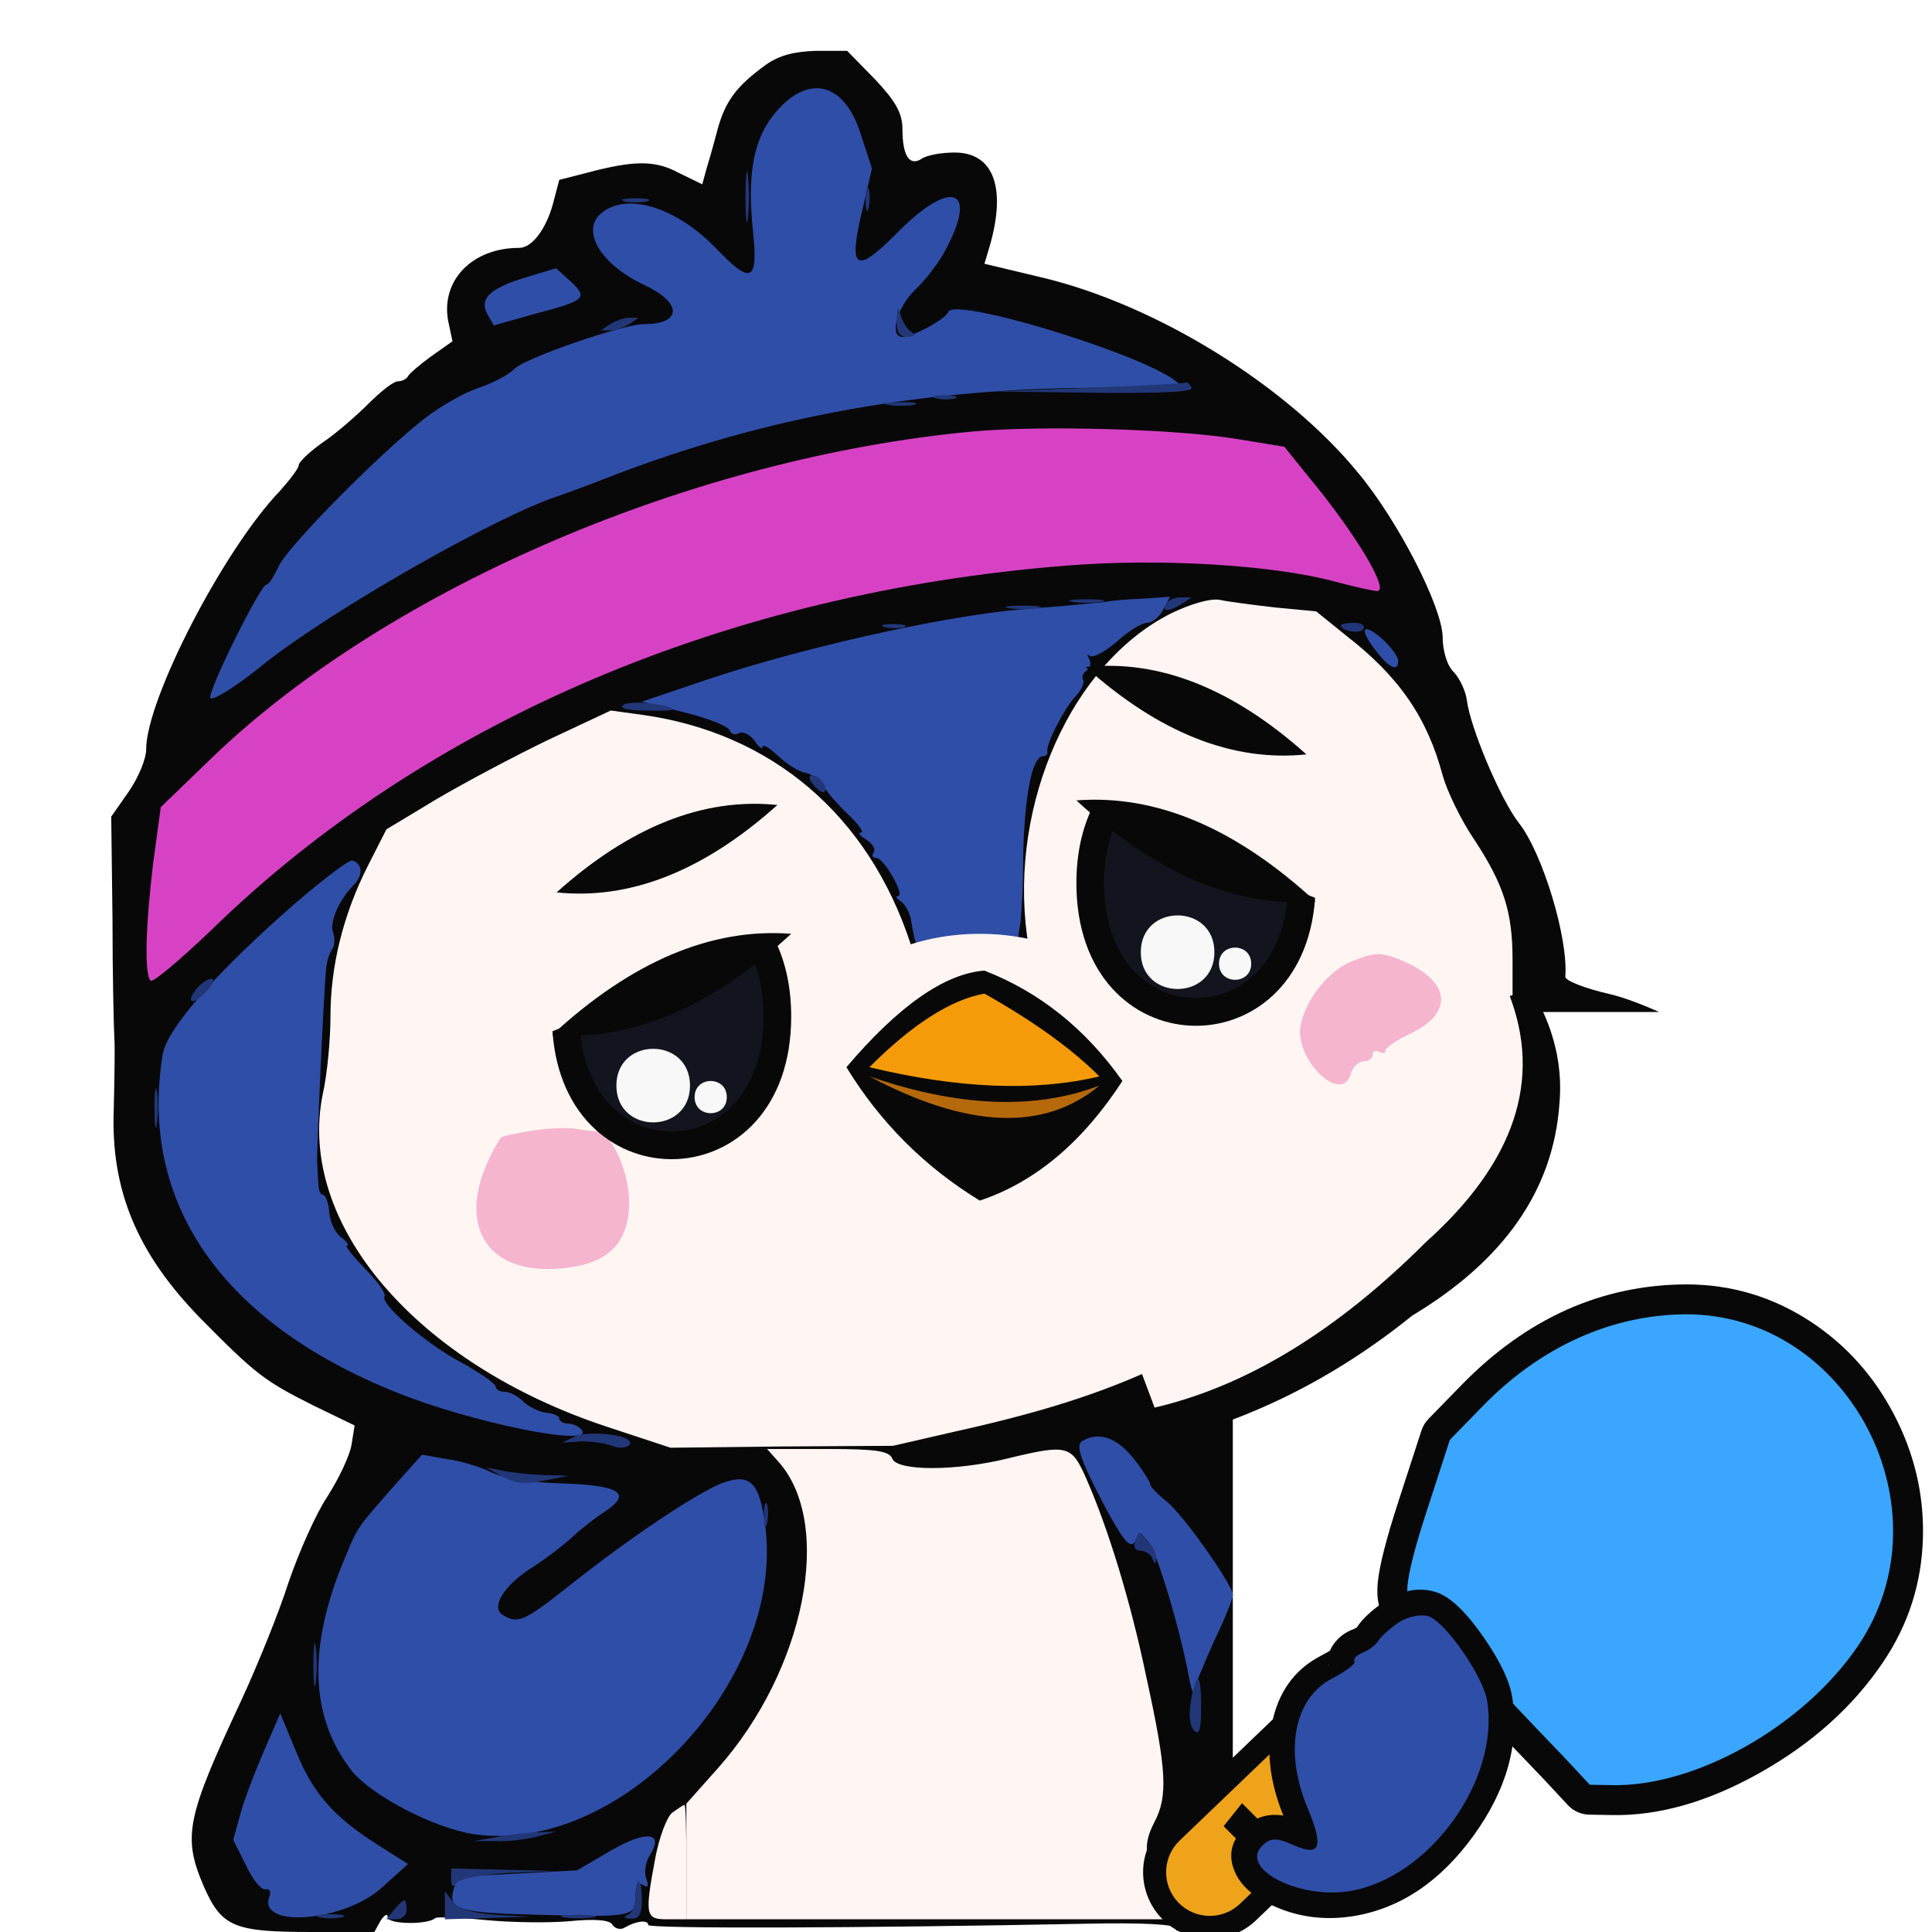
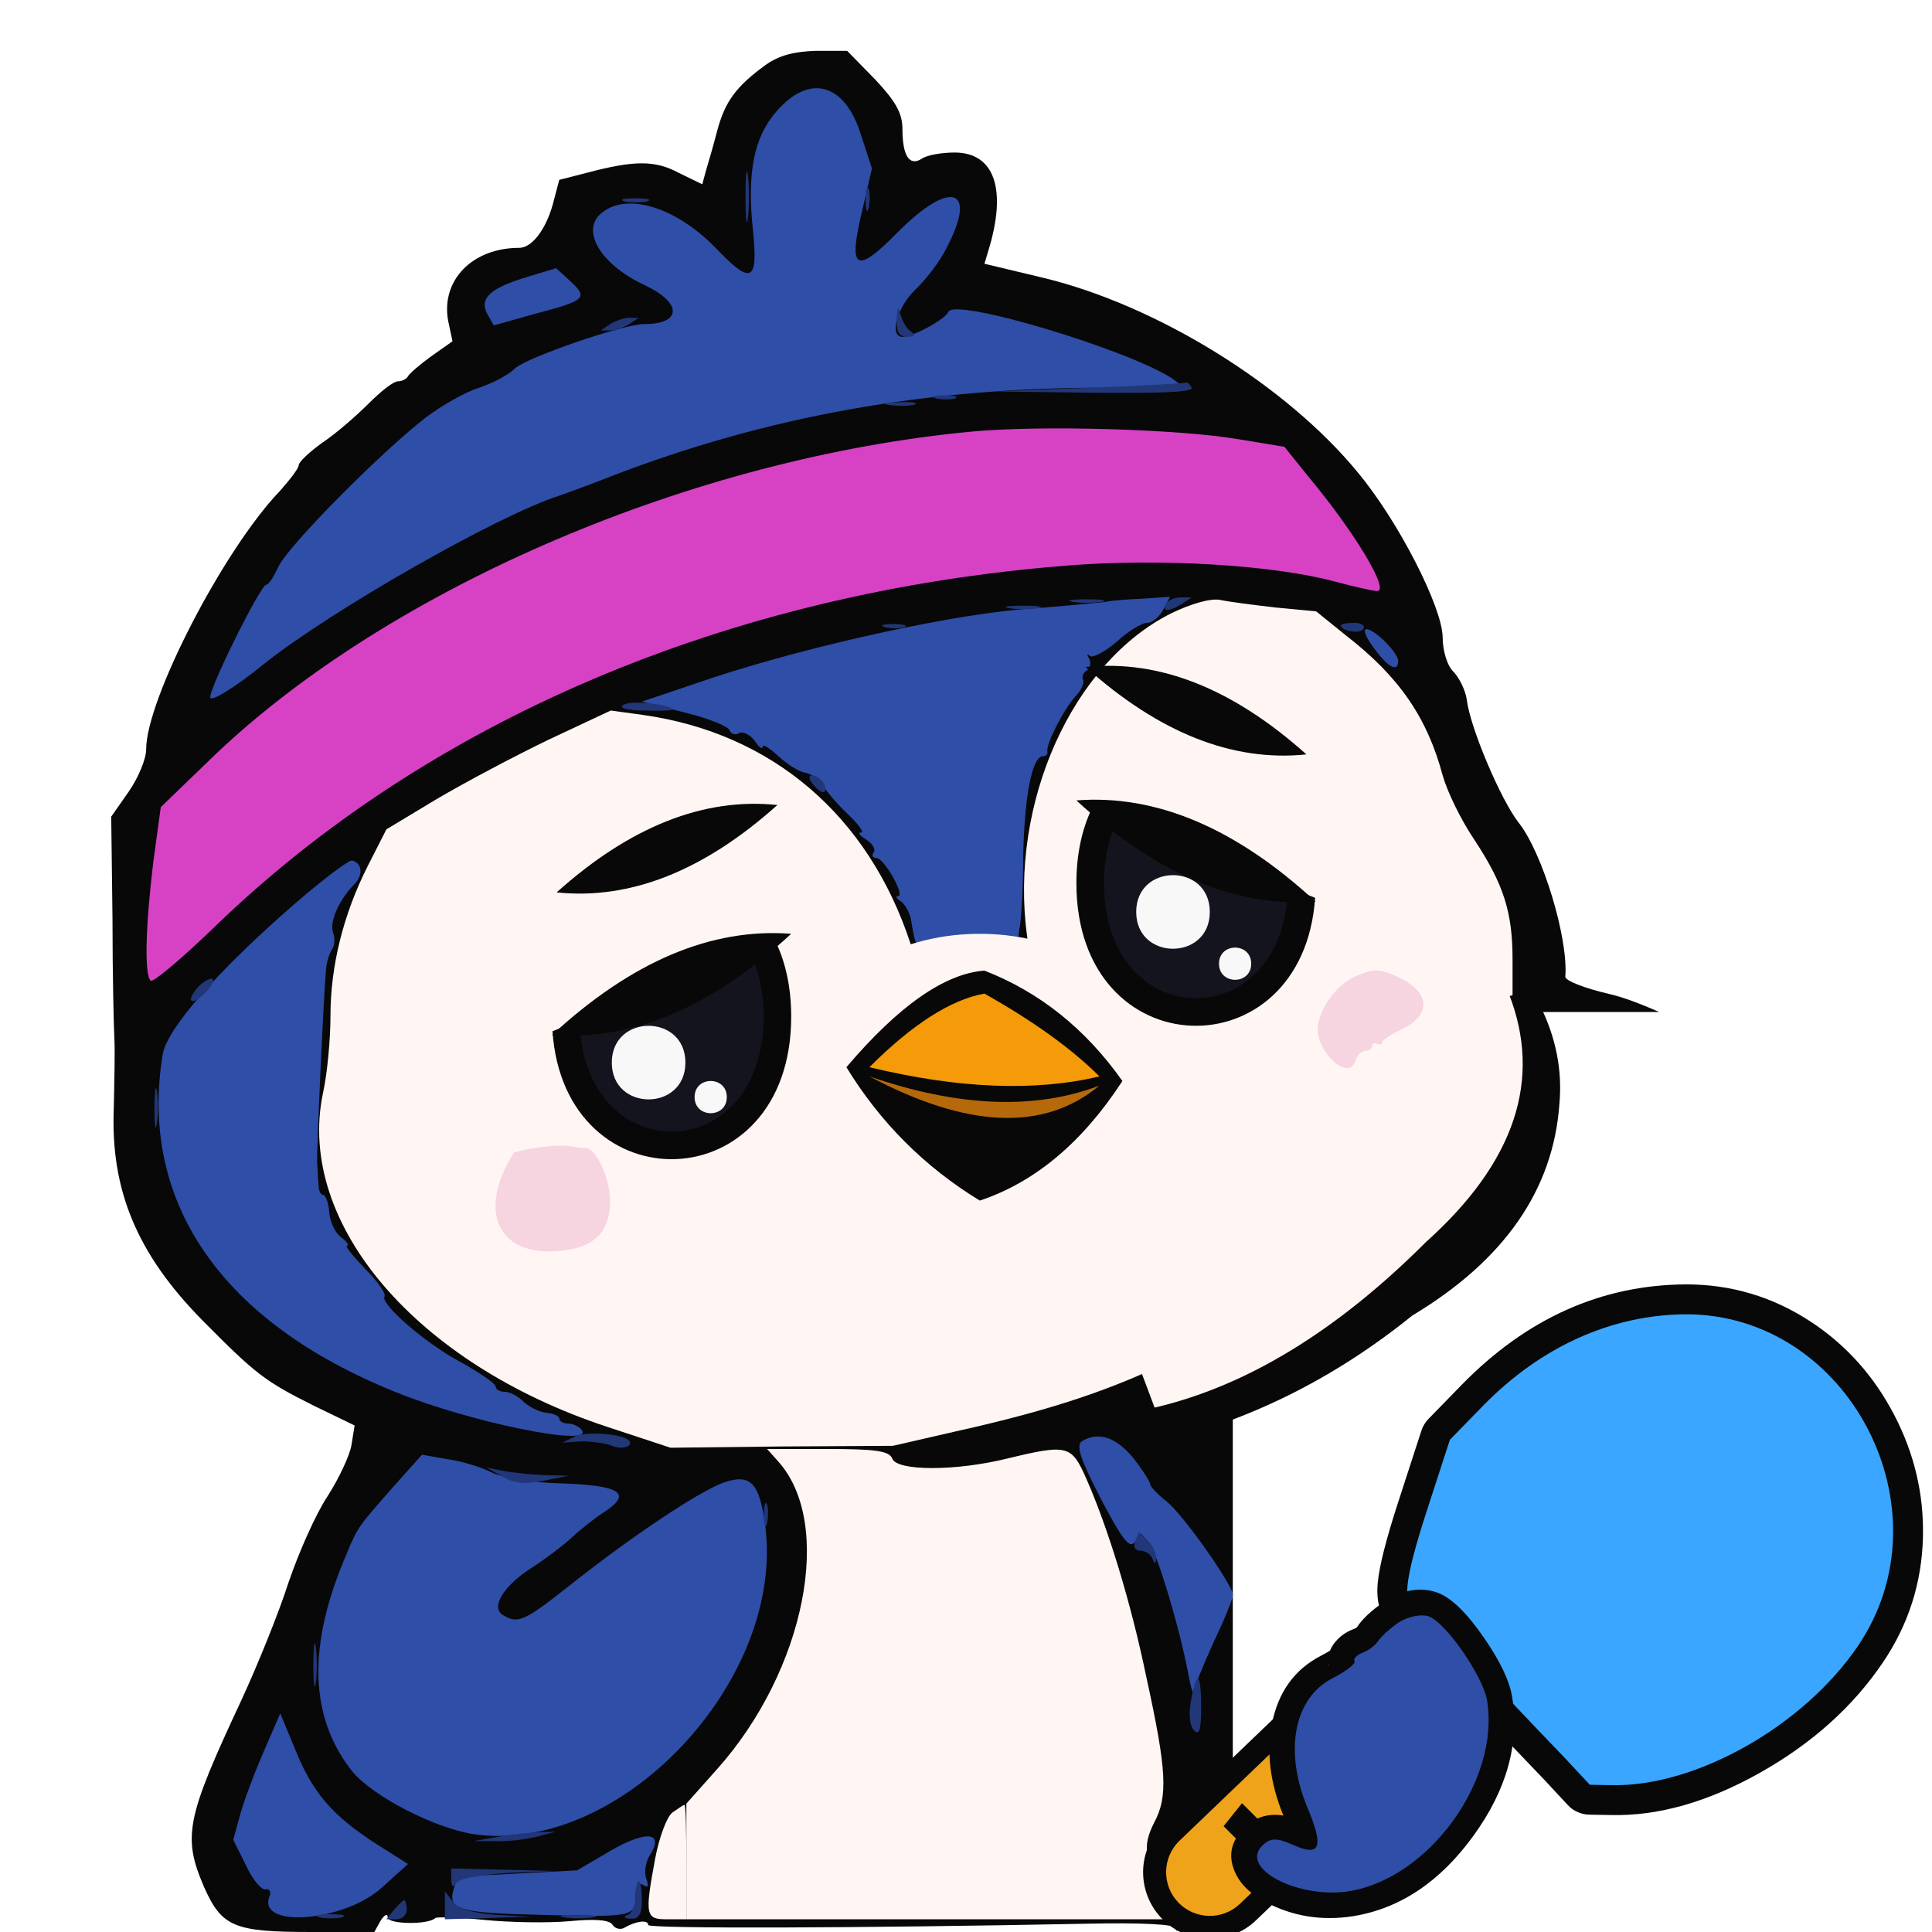
<svg xmlns="http://www.w3.org/2000/svg" viewBox="0 0 420 420" aria-hidden="true" class="sthings" data-character="pip">
  <g data-pip-part="body">
    <path fill="#080808" fill-rule="evenodd" d="M166.48 14.092C169.382 12.02 172.697 11.191 177.395 11.053H184.164L190.243 17.27C194.664 21.967 196.184 24.592 196.184 28.046C196.184 33.849 197.704 36.197 200.329 34.539C201.434 33.711 204.75 33.158 207.513 33.158C216.217 33.158 218.98 41.171 214.836 54.572L214.007 57.336L226.717 60.375C251.447 66.316 279.632 83.724 295.243 102.789C304.086 113.428 313.48 131.941 313.618 138.434C313.618 141.474 314.586 144.789 316.105 146.171C317.349 147.553 318.592 150.178 318.868 152.112C319.559 158.053 326.191 173.803 330.197 178.914C335.309 185.408 340.974 203.921 340.283 212.349C340.283 213.178 344.428 214.836 349.816 216.079C352.695 216.728 356.599 218.186 360.677 220H268V416.327C267.397 416.533 266.736 416.841 266.092 417.237C264.158 418.204 261.809 418.618 260.704 418.204C259.599 417.789 257.941 418.204 257.112 419.033C256.283 419.862 255.592 420 255.592 419.171C255.592 418.342 248.27 417.928 235.974 418.204C187.066 419.171 140.921 419.309 140.921 418.48C140.921 417.237 138.158 417.651 135.809 419.033C134.98 419.586 133.737 419.309 133.184 418.48C132.632 417.375 129.454 417.099 123.789 417.651C119.23 418.066 110.803 417.928 105.276 417.375C99.75 416.822 94.914 416.684 94.638 416.961C93.118 418.48 84.276 418.342 84.276 416.822C84.276 415.855 83.586 416.27 82.757 417.513L81.375 420H67.697C50.842 420 48.217 418.895 44.349 410.191C39.651 399.276 40.48 395.27 52.362 369.849C55.954 362.112 60.651 350.507 62.724 344.013C64.934 337.52 68.664 329.092 71.151 325.362C73.638 321.493 75.987 316.52 76.401 314.171L77.092 309.888L68.25 305.605C57.474 300.217 55.539 298.697 43.796 286.816C29.842 272.586 24.039 258.77 24.73 241.086C24.868 235.007 25.007 228.099 24.868 225.888C24.73 223.539 24.454 211.796 24.454 199.638L24.178 177.533L28.046 172.007C30.118 168.967 31.776 164.961 31.776 162.888C31.776 152.112 48.493 119.645 60.789 106.796C63 104.309 64.934 101.822 64.934 101.132C64.934 100.441 67.283 98.23 70.184 96.158C73.086 94.224 77.507 90.355 80.132 87.73C82.757 85.105 85.52 82.895 86.487 82.895C87.454 82.895 88.421 82.342 88.697 81.789C88.974 81.237 91.184 79.303 93.671 77.507L98.368 74.191L97.401 69.632C95.882 60.928 102.651 53.882 112.875 53.882C115.638 53.882 118.678 49.875 120.197 44.349L121.579 39.099L127.52 37.579C137.882 34.816 142.441 34.816 147.553 37.579L152.664 40.066L153.493 37.026C154.046 35.23 155.151 31.362 155.98 28.184C157.638 22.105 159.987 18.789 166.48 14.092Z" />
    <path fill="#080808" fill-rule="evenodd" d="M318 198Q341 218 339 240Q337 268 307 286Q281 307 250 314L247 301Q285 291 301 270Q322 247 318 223V198Z" />
    <path fill="#2f4ea8" fill-rule="evenodd" d="M168.829 24.178C163.855 29.842 162.336 37.579 163.717 50.428C164.822 61.342 163.303 62.033 155.428 53.743C146.862 45.039 136.5 41.862 130.974 46.145C126 49.875 130.421 57.474 140.23 62.033C148.382 65.901 148.243 70.461 139.954 70.461C135.533 70.461 114.257 77.783 111.908 80.132C110.526 81.513 107.072 83.309 104.171 84.276C101.132 85.243 96.02 88.145 92.566 90.77C83.171 97.954 62.447 118.816 60.513 123.237C59.546 125.309 58.441 127.105 57.888 127.105C56.645 127.105 45.178 150.178 45.73 151.697C46.007 152.526 51.257 149.349 57.336 144.375C71.842 132.77 108.454 111.908 121.579 107.763C123.513 107.072 128.487 105.276 132.632 103.618C166.618 90.493 201.296 84.276 240.118 84.276H257.526L254.901 82.342C245.645 76.125 207.237 64.52 206.132 67.836C205.579 69.355 198.533 73.224 196.184 73.224C193.283 73.224 194.941 66.868 198.947 63C201.296 60.789 204.474 56.645 205.855 53.743C212.625 40.757 206.546 38.961 195.079 50.566C185.961 59.822 184.303 58.717 187.48 45.592L189.553 36.612L187.204 29.428C183.75 18.099 176.013 15.888 168.829 24.178Z" />
    <path fill="#2f4ea8" fill-rule="evenodd" d="M114.947 60.099C106.105 62.724 103.895 65.072 106.243 68.803L107.349 70.737L116.191 68.25C127.243 65.349 127.934 64.796 124.066 61.204L120.888 58.303L114.947 60.099Z" />
    <path fill="#2f4ea8" fill-rule="evenodd" d="M240.395 130.836C239.289 130.974 230.862 131.803 221.743 132.493C204.474 134.013 172.421 141.197 151.007 148.658L139.539 152.526L148.796 154.875C153.908 156.118 158.329 157.914 158.605 158.743C158.882 159.572 159.849 159.849 160.539 159.434C161.368 158.882 162.888 159.572 163.993 160.954C164.961 162.474 165.789 163.026 165.789 162.336C165.789 161.645 167.309 162.612 169.243 164.408C171.178 166.204 173.803 167.862 175.184 168C176.428 168.276 178.224 169.52 178.914 170.763C179.743 172.145 182.092 174.908 184.441 177.118C186.651 179.191 187.895 180.987 187.204 180.987C186.375 180.987 186.928 181.678 188.309 182.507C189.553 183.336 190.382 184.441 189.967 185.27C189.414 185.961 189.691 186.513 190.52 186.513C192.178 186.513 196.875 194.803 195.217 194.803C194.526 194.803 194.941 195.355 195.77 195.908C196.737 196.461 197.842 198.533 198.118 200.329C198.395 202.263 198.809 204.059 198.947 204.474C199.224 204.888 199.224 205.579 199.086 206.132C199.086 206.822 199.638 207.237 200.467 207.237C201.296 207.237 201.711 208.066 201.296 209.171C200.053 212.211 203.921 212.901 209.171 210.691C211.934 209.586 215.664 208.618 217.599 208.618C219.947 208.618 221.053 207.789 221.191 206.132C221.191 204.888 221.467 202.539 221.743 201.158C222.02 199.638 222.434 192.868 222.434 185.961C222.711 173.112 224.368 164.408 226.717 164.408C227.408 164.408 227.822 163.993 227.684 163.303C227.408 161.783 231.138 154.322 233.763 151.421C235.145 150.039 235.836 148.243 235.421 147.691C235.145 147.138 235.421 146.309 236.25 145.757C237.079 145.204 237.217 144.099 236.803 143.27C236.25 142.303 236.25 142.026 236.941 142.579C237.493 143.132 240.118 141.75 242.743 139.539C245.23 137.191 248.27 135.395 249.375 135.395C250.48 135.395 252 134.151 252.829 132.632L254.349 129.73L248.408 130.145C245.092 130.283 241.5 130.559 240.395 130.836Z" />
    <path fill="#2f4ea8" fill-rule="evenodd" d="M298.697 140.921C301.737 145.066 303.947 146.309 303.947 143.684C303.947 141.888 298.836 136.776 297.039 136.776C296.211 136.776 296.901 138.572 298.697 140.921Z" />
    <path fill="#2f4ea8" fill-rule="evenodd" d="M64.243 196.322C47.388 210.967 36.336 223.539 35.368 229.204C30.118 261.395 48.217 287.507 86.211 302.704C102.237 309.197 128.763 314.586 126.553 310.993C126 310.164 124.618 309.474 123.513 309.474C122.408 309.474 121.579 308.921 121.579 308.368C121.579 307.816 120.336 307.263 118.816 307.125C117.296 306.987 115.086 305.882 113.842 304.776C112.737 303.533 110.803 302.566 109.697 302.566C108.592 302.566 107.763 302.013 107.763 301.461C107.763 300.77 104.447 298.559 100.579 296.349C92.842 292.342 82.618 283.5 83.586 281.842C84 281.289 82.066 278.526 79.303 275.763C76.678 273 74.882 270.789 75.434 270.789C75.987 270.789 75.434 269.961 74.191 268.993C72.947 268.164 71.704 265.678 71.566 263.467C71.428 261.395 70.737 259.737 70.184 259.737C69.632 259.737 69.217 258.632 69.217 257.25C69.079 256.007 69.079 253.934 68.941 252.829C68.803 250.895 70.322 216.77 70.875 210.691C71.013 209.171 71.566 207.237 72.257 206.27C72.809 205.441 72.809 203.783 72.395 202.678C71.566 200.467 73.776 195.493 76.954 192.316C79.026 190.243 78.75 187.618 76.539 187.066C75.849 186.928 70.322 191.072 64.243 196.322Z" />
    <path fill="#2f4ea8" fill-rule="evenodd" d="M235.145 313.342C233.901 314.309 234.868 317.211 239.289 325.776C243.849 334.48 245.507 336.691 246.612 335.309L247.993 333.375L249.651 335.171C251.309 336.829 256.421 353.684 258.355 364.046C258.908 367.086 259.461 368.743 259.599 367.776C259.599 366.671 261.671 361.836 263.882 356.862C266.23 352.026 268.026 347.467 268.026 346.776C268.026 344.566 257.112 329.092 253.52 326.329C251.586 324.809 250.066 323.151 250.066 322.737C250.066 322.184 248.408 319.559 246.336 316.934C242.605 312.375 238.737 311.132 235.145 313.342Z" />
    <path fill="#2f4ea8" fill-rule="evenodd" d="M85.796 322.875C77.921 331.855 77.783 331.855 75.296 337.934C66.73 357.829 67.283 373.303 76.539 385.046C80.961 390.434 94.224 397.342 102.928 398.724C134.842 403.421 170.763 365.289 166.342 331.579C165.099 322.322 163.164 320.25 157.224 322.322C151.974 324.257 137.329 333.928 123.789 344.704C113.98 352.441 112.599 353.132 109.283 351.059C106.658 349.401 109.421 344.704 115.776 340.697C118.539 338.901 122.408 336 124.342 334.204C126.276 332.408 129.592 329.783 131.803 328.401C137.467 324.533 134.566 322.875 121.717 322.461C115.5 322.322 109.145 321.217 106.934 320.112C104.724 319.007 100.441 317.625 97.263 317.211L91.737 316.243L85.796 322.875Z" />
    <path fill="#2f4ea8" fill-rule="evenodd" d="M57.336 380.763C55.401 385.184 53.053 391.401 52.224 394.441L50.704 399.967L53.467 405.493C54.849 408.533 56.783 410.882 57.75 410.743C58.579 410.467 58.993 411.296 58.579 412.263C55.816 419.309 74.882 417.789 83.033 410.329L88.697 405.217L81.928 400.934C72.395 394.855 67.974 389.743 64.243 380.487L60.928 372.474L57.336 380.763Z" />
    <path fill="#2f4ea8" fill-rule="evenodd" d="M132.77 402.316 125.447 406.599 112.461 407.289 99.474 407.98 98.645 410.605C97.263 415.164 99.612 415.855 117.572 416.27C137.467 416.822 138.158 416.684 138.158 412.125C138.158 409.914 138.711 409.086 139.816 409.776C140.921 410.467 141.059 410.053 140.507 408.395C139.954 407.151 140.368 404.803 141.197 403.421C144.513 398.309 140.645 397.757 132.77 402.316Z" />
    <path fill="#213777" fill-rule="evenodd" d="M162.059 42.829C162.059 47.803 162.336 49.737 162.612 47.25C162.888 44.901 162.888 40.757 162.612 38.27C162.336 35.921 162.059 37.855 162.059 42.829Z" />
    <path fill="#213777" fill-rule="evenodd" d="M188.171 43.52C188.171 45.73 188.447 46.559 188.862 45.178C189.138 43.934 189.138 42 188.862 41.033C188.447 40.204 188.171 41.171 188.171 43.52Z" />
    <path fill="#213777" fill-rule="evenodd" d="M135.809 43.796C137.053 44.072 139.263 44.072 140.645 43.796C141.888 43.382 140.783 43.105 138.158 43.105C135.533 43.105 134.428 43.382 135.809 43.796Z" />
    <path fill="#213777" fill-rule="evenodd" d="M194.941 69.355C194.803 72.257 195.493 73.224 197.289 73.224C198.809 73.224 199.086 72.809 198.118 72.118C197.151 71.566 196.184 69.908 195.77 68.388C195.217 66.316 195.079 66.454 194.941 69.355Z" />
    <path fill="#213777" fill-rule="evenodd" d="M132.632 70.461 130.559 71.842H132.632C133.737 71.842 135.671 71.151 136.776 70.461L138.849 69.079H136.776C135.671 69.079 133.737 69.77 132.632 70.461Z" />
    <path fill="#213777" fill-rule="evenodd" d="M236.941 84.276 216.217 85.105 238.046 85.382C252.276 85.52 259.599 85.243 259.046 84.276C258.632 83.447 258.079 83.033 257.941 83.171C257.803 83.309 248.408 83.862 236.941 84.276Z" />
    <path fill="#213777" fill-rule="evenodd" d="M203.507 86.625C204.75 86.901 206.684 86.901 207.651 86.625C208.48 86.211 207.513 85.934 205.164 85.934C202.954 85.934 202.125 86.211 203.507 86.625Z" />
    <path fill="#213777" fill-rule="evenodd" d="M193.145 88.007C194.803 88.283 197.289 88.283 198.671 88.007C199.914 87.592 198.533 87.316 195.493 87.454C192.454 87.454 191.349 87.73 193.145 88.007Z" />
    <path fill="#213777" fill-rule="evenodd" d="M233.211 130.836C234.868 131.112 237.632 131.112 239.428 130.836C241.086 130.559 239.704 130.283 236.25 130.283C232.796 130.283 231.414 130.559 233.211 130.836Z" />
    <path fill="#213777" fill-rule="evenodd" d="M253.52 131.25C252.414 133.046 254.211 133.046 256.974 131.25L259.046 129.868H256.697C255.454 129.868 253.934 130.421 253.52 131.25Z" />
    <path fill="#213777" fill-rule="evenodd" d="M219.395 132.217C221.053 132.493 223.816 132.493 225.612 132.217C227.27 131.941 225.888 131.664 222.434 131.664C218.98 131.664 217.599 131.941 219.395 132.217Z" />
    <path fill="#213777" fill-rule="evenodd" d="M192.454 136.362C193.697 136.638 195.632 136.638 196.599 136.362C197.428 135.947 196.461 135.671 194.112 135.671C191.901 135.671 191.072 135.947 192.454 136.362Z" />
    <path fill="#213777" fill-rule="evenodd" d="M291.513 135.947C291.513 137.191 295.658 137.882 296.349 136.776C296.901 135.947 295.934 135.395 294.414 135.395C292.757 135.395 291.513 135.671 291.513 135.947Z" />
    <path fill="#213777" fill-rule="evenodd" d="M135.533 153.217C134.428 153.908 136.362 154.461 140.23 154.461C143.822 154.599 146.586 154.461 146.309 154.184C144.789 152.941 137.053 152.25 135.533 153.217Z" />
    <path fill="#213777" fill-rule="evenodd" d="M176.842 170.625C177.809 171.868 178.914 172.421 179.191 172.145C180.158 171.178 178.224 168.553 176.566 168.553C175.737 168.553 175.737 169.382 176.842 170.625Z" />
    <path fill="#213777" fill-rule="evenodd" d="M42.829 214.836C40.066 218.151 42 218.704 44.901 215.526C46.283 214.007 46.697 212.763 46.007 212.763C45.178 212.763 43.796 213.73 42.829 214.836Z" />
    <path fill="#213777" fill-rule="evenodd" d="M33.572 241.086C33.572 244.816 33.849 246.336 34.125 244.125C34.401 242.053 34.401 239.013 34.125 237.217C33.849 235.559 33.572 237.217 33.572 241.086Z" />
    <path fill="#213777" fill-rule="evenodd" d="M125.033 312.237 122.27 313.618 126.414 313.342C128.763 313.342 131.664 313.757 133.046 314.309C135.257 315.276 138.02 314.309 136.638 313.066C135.118 311.684 127.52 311.132 125.033 312.237Z" />
    <path fill="#213777" fill-rule="evenodd" d="M109.145 320.941C111.632 322.461 114.118 322.737 118.125 321.908L123.651 320.803L118.125 320.664C115.086 320.526 111.079 320.112 109.145 319.697L105.691 319.007L109.145 320.941Z" />
    <path fill="#213777" fill-rule="evenodd" d="M166.066 329.507C166.066 331.717 166.342 332.546 166.757 331.164C167.033 329.921 167.033 327.987 166.757 327.02C166.342 326.191 166.066 327.158 166.066 329.507Z" />
    <path fill="#213777" fill-rule="evenodd" d="M246.75 335.033C246.336 336.276 246.75 337.105 247.855 337.105C248.961 337.105 250.204 337.934 250.48 338.763C251.033 340.145 251.309 340.145 251.309 338.763C251.447 337.796 250.618 336 249.513 335.033L247.579 333.099L246.75 335.033Z" />
    <path fill="#213777" fill-rule="evenodd" d="M68.112 361.974C68.112 366.118 68.388 367.914 68.664 365.704C68.941 363.632 68.941 360.316 68.664 358.105C68.388 356.033 68.112 357.829 68.112 361.974Z" />
    <path fill="#213777" fill-rule="evenodd" d="M258.908 369.711C258.355 372.75 258.632 375.237 259.599 376.204C260.704 377.309 261.118 376.066 261.118 371.23C261.118 363.493 260.151 362.803 258.908 369.711Z" />
    <path fill="#213777" fill-rule="evenodd" d="M281.98 379.934C281.98 381.868 282.533 384.355 283.224 385.461L284.605 387.533L284.467 385.461C284.329 384.355 283.776 381.868 283.224 379.934L282.118 376.48L281.98 379.934Z" />
    <path fill="#213777" fill-rule="evenodd" d="M108.454 399.276 102.928 400.243H107.763C110.388 400.382 114.533 399.829 116.743 399.276L120.888 398.171L117.434 398.309C115.5 398.309 111.493 398.724 108.454 399.276Z" />
    <path fill="#213777" fill-rule="evenodd" d="M98.092 408.533C98.092 410.191 98.507 410.467 99.197 409.362C99.75 408.395 104.586 407.566 110.526 407.151L120.888 406.737L109.559 406.461L98.092 406.184V408.533Z" />
    <path fill="#213777" fill-rule="evenodd" d="M138.158 412.263C138.158 414.059 137.329 415.993 136.5 416.27C135.395 416.684 135.671 417.099 137.191 417.099C138.849 417.237 139.539 416.132 139.539 413.092C139.539 410.743 139.263 408.947 138.849 408.947C138.434 408.947 138.158 410.467 138.158 412.263Z" />
    <path fill="#213777" fill-rule="evenodd" d="M291.237 409.914C292.895 410.191 295.382 410.191 296.763 409.914C298.007 409.5 296.625 409.224 293.586 409.362C290.546 409.362 289.441 409.638 291.237 409.914Z" />
    <path fill="#213777" fill-rule="evenodd" d="M96.711 414.197V417.237L106.105 416.961L115.362 416.684L107.763 416.27C102.789 415.855 99.612 415.026 98.507 413.507L96.711 411.158V414.197Z" />
    <path fill="#213777" fill-rule="evenodd" d="M85.658 415.164 84 417.237H86.211C87.454 417.237 88.421 416.27 88.421 415.164C88.421 414.059 88.145 413.092 87.868 413.092C87.592 413.092 86.625 414.059 85.658 415.164Z" />
    <path fill="#213777" fill-rule="evenodd" d="M69.493 416.822C70.737 417.099 72.947 417.099 74.329 416.822C75.572 416.408 74.467 416.132 71.842 416.132C69.217 416.132 68.112 416.408 69.493 416.822Z" />
    <path fill="#213777" fill-rule="evenodd" d="M122.684 416.822C124.342 417.099 127.105 417.099 128.901 416.822C130.559 416.546 129.178 416.27 125.724 416.27C122.27 416.27 120.888 416.546 122.684 416.822Z" />
    <path fill="#fff6f3" fill-rule="evenodd" d="M254.625 133.322C258.908 131.25 263.191 130.007 265.263 130.421C267.197 130.836 272.586 131.526 277.421 132.079L286.125 132.908L292.618 138.158C304.224 147.138 310.303 156.118 313.618 168.553C314.586 172.007 317.625 178.362 320.664 182.783C326.882 192.316 328.816 198.257 328.816 208.618V216.355L323.013 217.875C319.697 218.842 315.967 219.947 314.586 220.362C312.789 221.191 312.375 220.776 313.066 219.257C314.309 215.941 311.408 211.934 305.882 209.309L300.77 206.961L295.52 208.48C289.855 210.138 284.191 216.493 282.809 222.434C281.842 226.303 285.849 234.454 289.441 235.697C290.961 236.25 289.993 238.184 285.849 243.572C276.868 254.763 272.033 265.954 268.855 281.842L267.336 289.441L255.592 295.243C242.467 301.875 228.513 306.572 207.928 311.132L194.112 314.309L169.934 314.447L145.757 314.724L131.941 310.164C90.493 296.487 64.382 265.954 70.184 237.77C71.151 233.487 71.842 225.888 71.842 220.914C71.842 210 74.605 198.809 79.993 188.171L84 180.296L94.776 173.803C100.855 170.211 111.77 164.408 119.23 160.816L132.77 154.461L139.816 155.428C167.854 159.394 188.852 177.307 197.983 205.279C206.001 202.726 215.018 202.319 223.355 204.057L223.263 203.368C219.395 174.632 233.072 144.099 254.625 133.322Z" />
    <path fill="#fff6f3" fill-rule="evenodd" d="M273 208Q310 195 328 216Q339 244 310 270Q281 299 251 306L245 290Q264 265 267 241L273 208Z" />
    <path fill="#fff6f3" fill-rule="evenodd" d="M146.171 394.026C144.928 394.993 143.27 399.553 142.441 403.974C140.092 416.546 140.368 417.237 145.066 417.237H149.211V404.803C149.211 397.895 149.072 392.368 148.796 392.368C148.52 392.368 147.414 393.197 146.171 394.026Z" />
    <path fill="#fff6f3" fill-rule="evenodd" d="M169.105 317.625C181.401 331.164 175.046 363.079 155.98 384.493L149.211 392.092V404.664V417.237H203.092H256.974V413.783C256.974 411.711 255.73 409.5 253.52 408.118C248.961 405.079 248.132 401.625 250.895 396.237C253.934 390.572 253.658 384.908 249.237 364.737C245.783 348.02 240.809 331.993 236.112 321.355C232.934 314.171 232.105 313.895 218.98 317.072C207.789 319.836 194.941 319.836 193.974 317.072C193.283 315.414 190.382 315 179.882 315H166.757L169.105 317.625Z" />
    <path fill="#d742c5" fill-rule="evenodd" d="M211.382 93.809C150.868 99.474 85.243 127.52 46.836 163.993L34.954 175.461L33.296 187.618C31.638 201.434 31.362 211.796 32.743 213.178C33.158 213.73 39.237 208.618 46.145 201.987C92.704 156.671 158.329 128.763 231.829 122.961C252.138 121.303 276.868 122.822 290.132 126.414C294.276 127.52 298.559 128.487 299.388 128.487C302.151 128.487 294.691 115.914 284.329 103.48L279.217 97.125L269.132 95.467C256.007 93.257 226.303 92.428 211.382 93.809Z" />
-     <path fill="#f5b5ce" fill-rule="evenodd" d="M293.447 209.171C288.75 211.243 284.053 217.046 282.809 222.572C281.013 229.757 291.375 240.257 293.586 233.625C294 231.967 295.382 230.724 296.487 230.724C297.592 230.724 298.421 230.033 298.421 229.204C298.421 228.513 299.112 228.237 299.803 228.651C300.632 229.066 301.184 229.066 301.184 228.375C301.184 227.822 303.671 226.026 306.711 224.645C315.691 220.362 315.414 213.868 306.158 209.447C300.493 206.822 299.112 206.822 293.447 209.171Z" />
-     <path fill="#f5b5ce" fill-rule="evenodd" d="M115.776 245.783C112.184 246.336 109.145 247.026 108.868 247.303C97.678 264.987 104.862 278.388 124.066 275.487C132.77 274.243 136.776 269.684 136.776 261.257C136.776 254.625 132.77 245.921 129.592 245.921C128.625 245.921 126.553 245.645 125.033 245.368C123.513 245.092 119.368 245.23 115.776 245.783Z" />
  </g>
  <g data-pip-part="racket">
    <path fill="#080808" fill-rule="evenodd" d="M346.036 347.466 273.036 417.466Q272.005 418.454 270.801 419.223Q269.597 419.991 268.267 420.51Q266.936 421.028 265.53 421.278Q264.124 421.527 262.696 421.497Q261.268 421.467 259.873 421.159Q258.479 420.851 257.171 420.277Q255.864 419.703 254.693 418.885Q253.523 418.067 252.534 417.036Q251.546 416.005 250.777 414.801Q250.009 413.597 249.49 412.267Q248.972 410.936 248.722 409.53Q248.473 408.124 248.503 406.696Q248.533 405.268 248.841 403.873Q249.149 402.479 249.723 401.171Q250.297 399.864 251.115 398.693Q251.934 397.523 252.964 396.534L325.964 326.534Q326.995 325.546 328.199 324.777Q329.403 324.009 330.733 323.49Q332.064 322.972 333.47 322.722Q334.876 322.473 336.304 322.503Q337.732 322.533 339.126 322.841Q340.521 323.149 341.829 323.723Q343.136 324.297 344.307 325.115Q345.477 325.934 346.466 326.964Q347.454 327.995 348.223 329.199Q348.991 330.403 349.51 331.733Q350.028 333.064 350.278 334.47Q350.527 335.876 350.497 337.304Q350.467 338.732 350.159 340.126Q349.851 341.521 349.277 342.828Q348.703 344.136 347.885 345.307Q347.067 346.477 346.036 347.466Z" />
    <path fill="#efa31b" fill-rule="evenodd" d="M342.575 343.857 269.575 413.857Q268.9 414.505 268.111 415.008Q267.322 415.511 266.451 415.851Q265.579 416.191 264.657 416.354Q263.736 416.517 262.801 416.498Q261.865 416.478 260.952 416.276Q260.038 416.075 259.181 415.699Q258.324 415.323 257.558 414.786Q256.791 414.25 256.143 413.575Q255.495 412.9 254.992 412.111Q254.489 411.322 254.149 410.451Q253.809 409.579 253.646 408.657Q253.482 407.736 253.502 406.801Q253.522 405.865 253.723 404.952Q253.925 404.038 254.301 403.181Q254.677 402.324 255.213 401.558Q255.75 400.791 256.425 400.143L329.425 330.143Q330.1 329.495 330.889 328.992Q331.678 328.489 332.549 328.149Q333.421 327.809 334.342 327.646Q335.264 327.482 336.199 327.502Q337.135 327.522 338.048 327.723Q338.962 327.925 339.819 328.301Q340.676 328.677 341.442 329.213Q342.209 329.75 342.857 330.425Q343.505 331.1 344.008 331.889Q344.511 332.678 344.851 333.549Q345.191 334.421 345.354 335.342Q345.517 336.264 345.498 337.199Q345.478 338.135 345.276 339.048Q345.075 339.962 344.699 340.819Q344.323 341.675 343.786 342.442Q343.25 343.209 342.575 343.857Z" />
    <path fill="#080808" fill-rule="evenodd" d="M320 344 333 357 329 362 316 349 320 344Z" />
    <path fill="#080808" fill-rule="evenodd" d="M270 392 283 405 279 410 266 397 270 392Z" />
    <g data-pip-part="blade">
      <path fill="#080808" fill-rule="evenodd" d="M366.395 279.215Q381.219 279.169 393.634 287.321Q405.175 294.899 411.775 307.574Q418.367 320.233 418.031 334.14Q417.671 349.078 409.309 361.425Q399.589 375.789 382.725 385.309Q365.638 394.954 350.17 394.573L345.49 394.49Q344.167 394.467 342.958 393.928Q341.749 393.389 340.847 392.42L335.673 386.86L325.94 376.679L321.208 371.674Q312.815 362.747 310.923 361.282Q307.833 359.176 305.654 355.242Q302.518 354.577 300.664 351.29Q299.09 348.502 299.513 344.042Q300.024 338.642 303.975 326.483L309.009 310.992Q309.477 309.55 310.535 308.464L317.803 301.006Q338.928 279.424 366.367 279.216ZM308.367 355.354Q309.302 355.311 310.369 354.947Q309.999 355.073 309.616 355.154Q308.974 355.291 308.367 355.354Z" />
      <path fill="#3aa6ff" fill-rule="evenodd" d="M366.416 285.715C350.295 285.838 334.973 292.757 322.448 305.553L315.19 313L310.157 328.492C305.2 343.747 304.615 349.571 308.266 348.796C308.855 348.595 310.161 349.804 311.04 351.527C311.838 353.094 313.505 355.205 314.691 355.982C315.956 356.916 320.988 361.951 325.944 367.222C330.899 372.492 337.439 379.324 340.372 382.369L345.605 387.991L350.285 388.074C368.573 388.525 392.104 375.252 403.925 357.782C424.029 328.099 401.883 285.603 366.416 285.715Z" />
    </g>
    <path fill="#080808" fill-rule="evenodd" d="M301.048 348.098Q301.153 348.025 301.262 347.958Q306.97 344.424 312.226 346.132Q316.748 347.601 322.48 355.852Q327.869 363.611 328.722 368.87Q331.183 384.109 320.285 399.118Q309.407 414.1 294.135 416.565Q283.968 418.153 275.198 413.531Q270.535 411.074 268.756 407.573Q265.863 401.88 270.558 397.312Q273.975 393.889 278.992 394.689Q274.676 384.084 276.49 374.796Q278.506 364.47 287.074 359.99Q288.285 359.373 289.142 358.818Q289.665 357.479 290.942 356.222Q292.337 354.85 294.353 354.117Q294.916 353.875 294.982 353.77Q296.642 351.118 301.048 348.098ZM288.85 361.575Q288.97 362.887 289.937 364.261Q289.712 363.942 289.535 363.594Q289.01 362.564 288.85 361.575Z" />
    <path fill="#2f4ea8" fill-rule="evenodd" d="M304.158 352.634C302.289 353.915 300.249 355.722 299.644 356.688C299.04 357.654 297.519 358.758 296.343 359.247C295.036 359.694 294.169 360.574 294.435 361.097C294.833 361.662 292.53 363.383 289.57 364.891C281.346 369.191 279.116 380.524 284.146 392.763C287.839 401.517 287.113 403.75 281.151 401.087C277.6 399.497 276.158 399.465 274.423 401.225C269.349 406.114 282.114 412.876 293.286 411.131C310.61 408.334 326.089 387.071 323.293 369.747C322.422 364.379 314.206 352.558 310.527 351.362C308.95 350.85 306.158 351.396 304.158 352.634Z" />
  </g>
  <g class="sthings-face" data-face="sad">
+     <g data-pip-part="cheeks">
+       <path fill="#f6d4e0" fill-rule="evenodd" d="M294.57 212.275C298.819 210.514 299.855 210.514 304.103 212.482C311.046 215.798 311.253 220.668 304.518 223.88C302.238 224.917 300.373 226.264 300.373 226.678C300.373 227.196 299.958 227.196 299.337 226.885C298.819 226.575 298.301 226.782 298.301 227.3C298.301 227.922 297.679 228.44 296.85 228.44C296.021 228.44 294.985 229.372 294.674 230.616C293.016 235.589 285.245 227.714 286.592 222.326C287.524 218.181 291.047 213.829 294.57 212.275Z" />
+       <path fill="#f6d4e0" fill-rule="evenodd" d="M116.874 249.476C119.569 249.062 122.677 248.958 123.817 249.165C124.957 249.373 126.511 249.58 127.236 249.58C129.62 249.58 132.624 256.108 132.624 261.082C132.624 267.402 129.62 270.822 123.092 271.754C108.689 273.93 103.3 263.879 111.694 250.616C111.901 250.409 114.18 249.891 116.874 249.476Z" />
+     </g>
    <path fill="#fff6f3" fill-rule="evenodd" d="M120 221C120 185.934 157.429 180.618 168.777 205.052L120.106 224.173C120.036 223.144 120 222.086 120 221Z" />
    <path fill="#080808" fill-rule="evenodd" d="M168.777 205.052C170.805 209.418 172 214.734 172 221C172 261.246 122.697 262.304 120.106 224.173L168.777 205.052Z" />
    <path fill="#14141f" fill-rule="evenodd" d="M163.118 207.275C164.921 210.951 166 215.526 166 221C166 254.045 126.686 254.33 126.009 221.854L163.118 207.275Z" />
-     <path fill="#f8f8f8" fill-rule="evenodd" d="M134 236C134 225.334 150 225.334 150 236C150 246.666 134 246.666 134 236Z" />
+     <path fill="#f8f8f8" fill-rule="evenodd" d="M133 231C133 220.334 149 220.334 149 231C149 241.666 133 241.666 133 231Z" />
    <path fill="#f8f8f8" fill-rule="evenodd" d="M151 238.5C151 233.833 158 233.833 158 238.5C158 243.167 151 243.167 151 238.5Z" />
    <path fill="#080808" fill-rule="evenodd" d="M120 225Q146 201 172 203Q146 227 120 225Z" />
    <path fill="#fff6f3" fill-rule="evenodd" d="M237.223 176.052C248.571 151.618 286 156.934 286 192C286 193.086 285.964 194.144 285.894 195.173L237.223 176.052Z" />
    <path fill="#080808" fill-rule="evenodd" d="M234 192C234 185.734 235.195 180.418 237.223 176.052L285.894 195.173C283.303 233.304 234 232.246 234 192Z" />
    <path fill="#14141f" fill-rule="evenodd" d="M240 192C240 186.526 241.079 181.951 242.882 178.275L279.991 192.854C279.314 225.33 240 225.045 240 192Z" />
-     <path fill="#f8f8f8" fill-rule="evenodd" d="M248 207C248 196.334 264 196.334 264 207C264 217.666 248 217.666 248 207Z" />
+     <path fill="#f8f8f8" fill-rule="evenodd" d="M247 198.25C247 187.584 263 187.584 263 198.25C263 208.916 247 208.916 247 198.25Z" />
    <path fill="#f8f8f8" fill-rule="evenodd" d="M265 209.5C265 204.833 272 204.833 272 209.5C272 214.167 265 214.167 265 209.5Z" />
    <path fill="#080808" fill-rule="evenodd" d="M234 174Q260 172 286 196Q260 198 234 174Z" />
    <path fill="#080808" fill-rule="evenodd" d="M121 194Q145 172.5 169 175Q145 196.5 121 194Z" />
    <path fill="#080808" fill-rule="evenodd" d="M236 145Q260 142.5 284 164Q260 166.5 236 145Z" />
    <g data-pip-part="beak">
      <path fill="#080808" fill-rule="evenodd" d="M184 232Q201 212 214 211Q232 218 244 235Q231 255 213 261Q195 250 184 232Z" />
      <path fill="#f59a08" fill-rule="evenodd" d="M189 232Q203 218 214 216Q230 225 239 234Q218 239 189 232Z" />
      <path fill="#b5690b" fill-rule="evenodd" d="M189 234Q218 244 239 236Q221 251 189 234Z" />
    </g>
  </g>
</svg>
